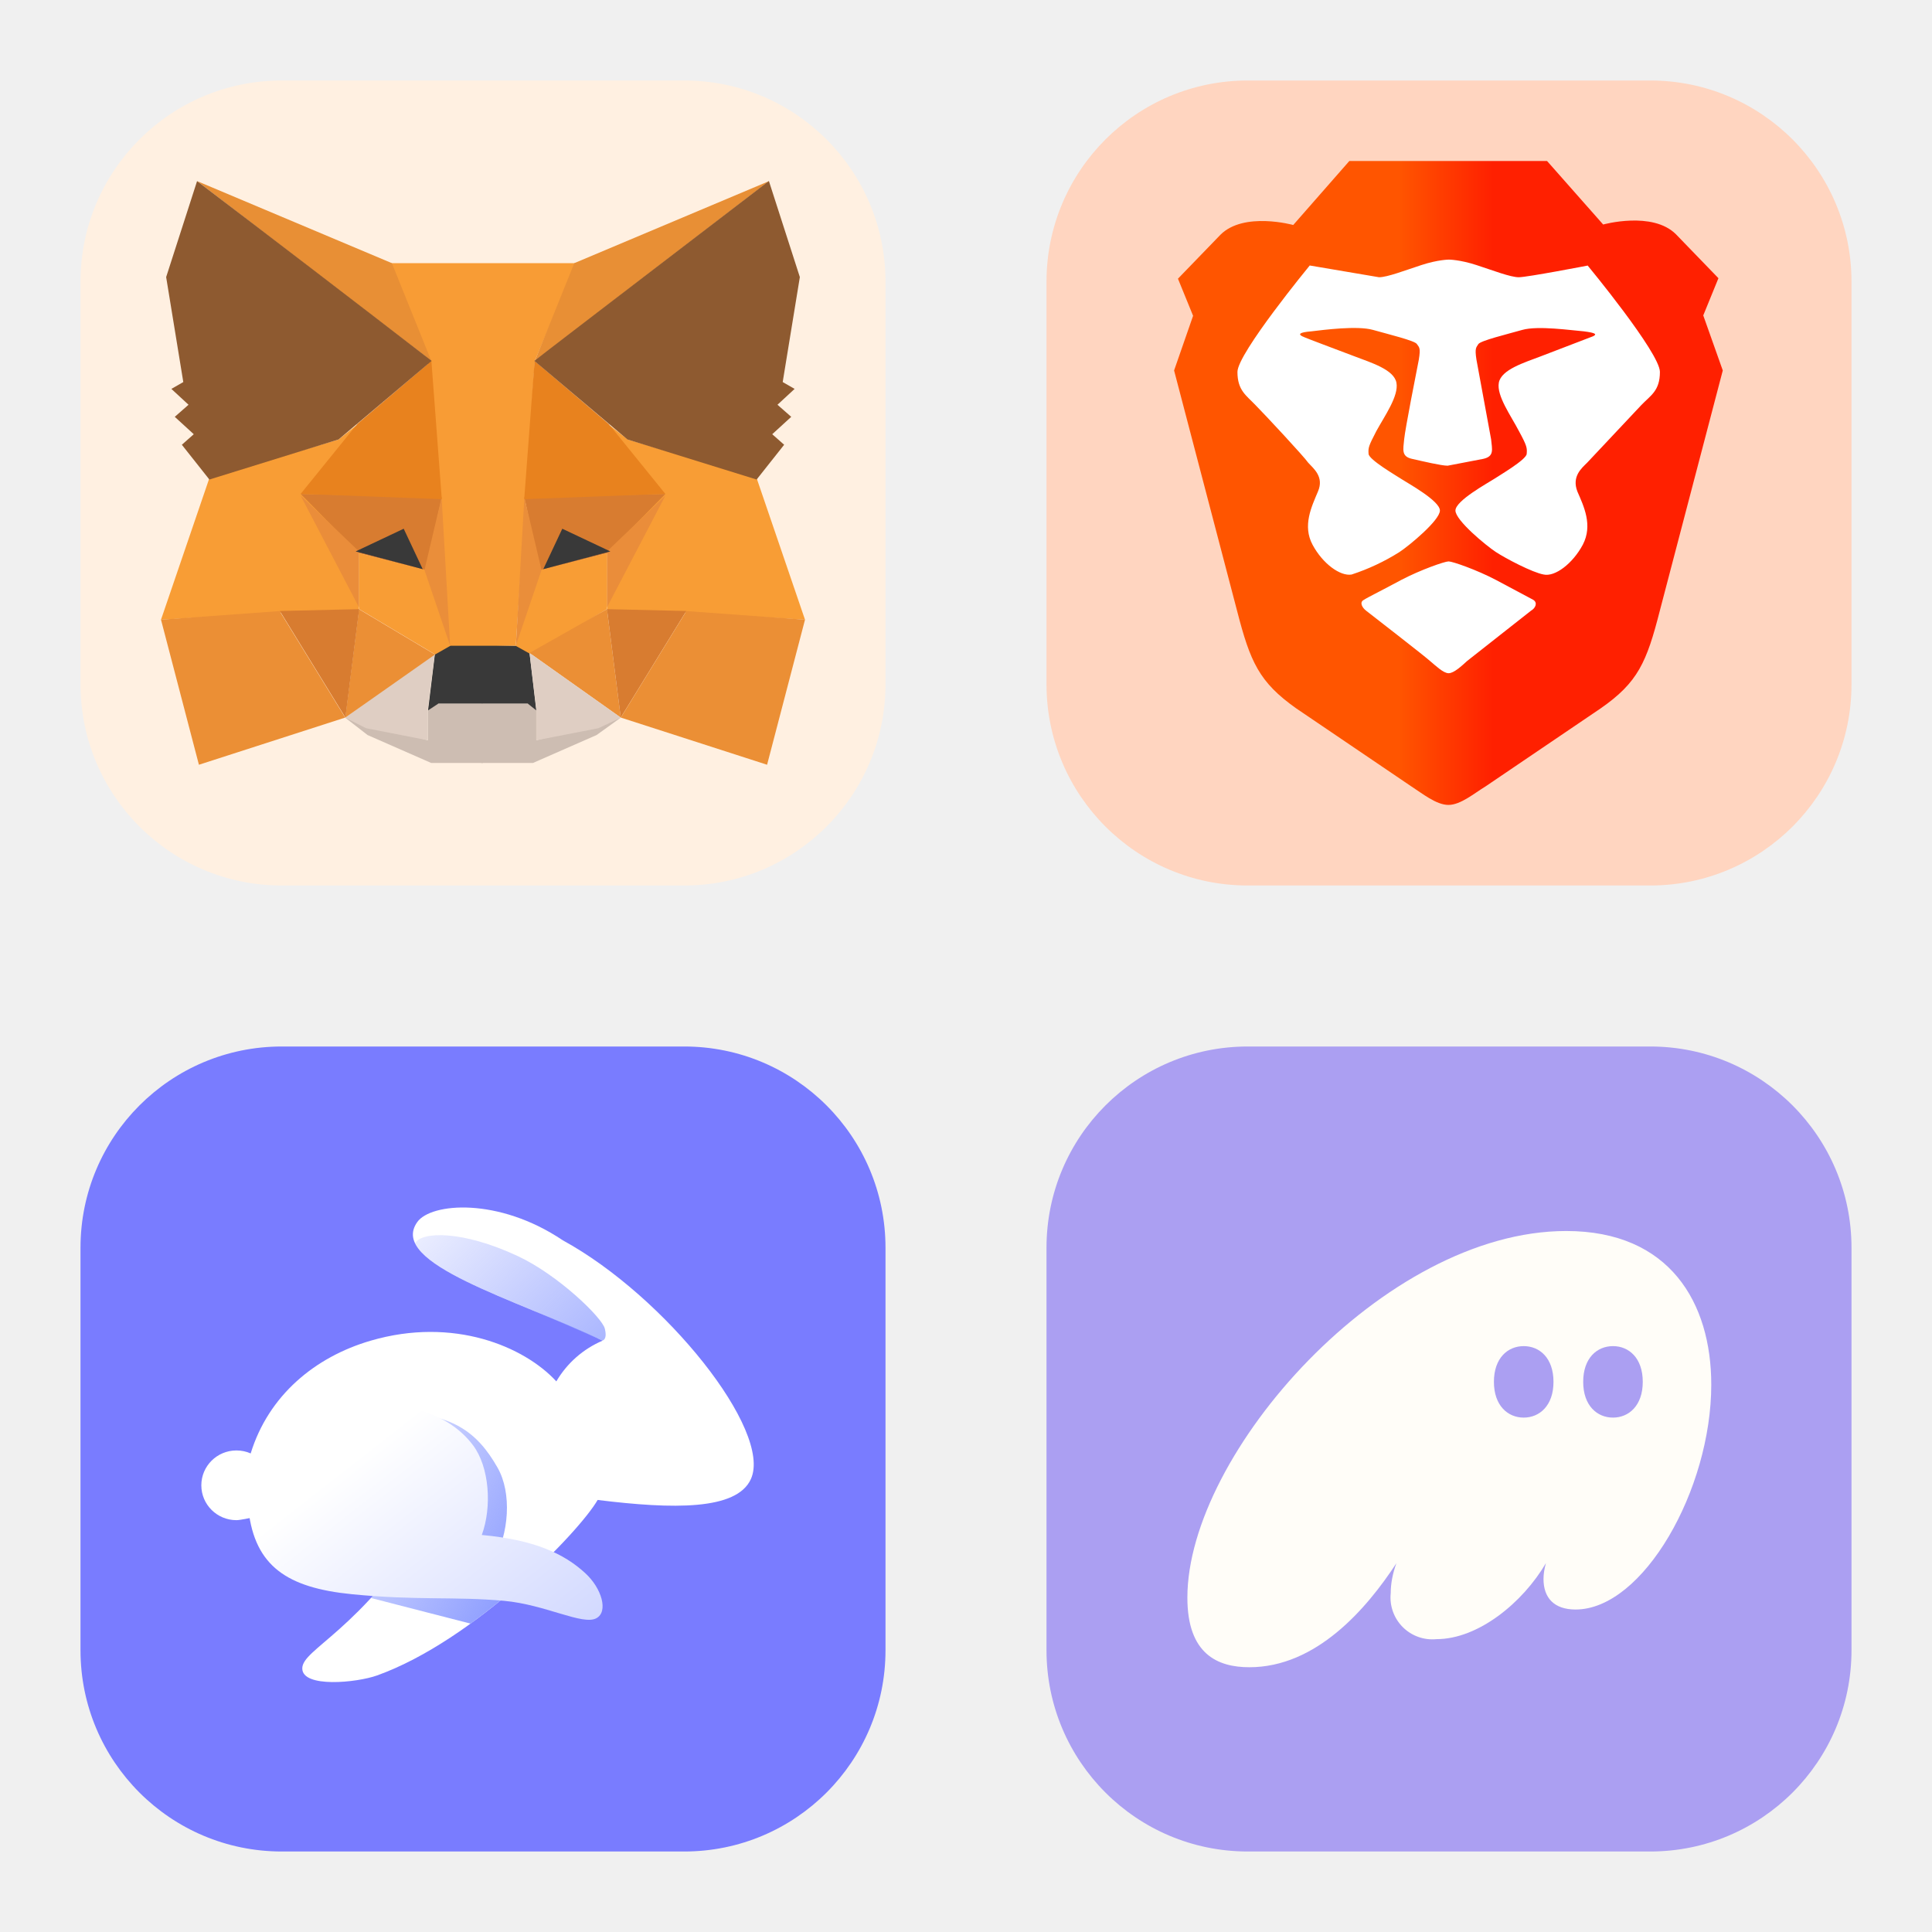
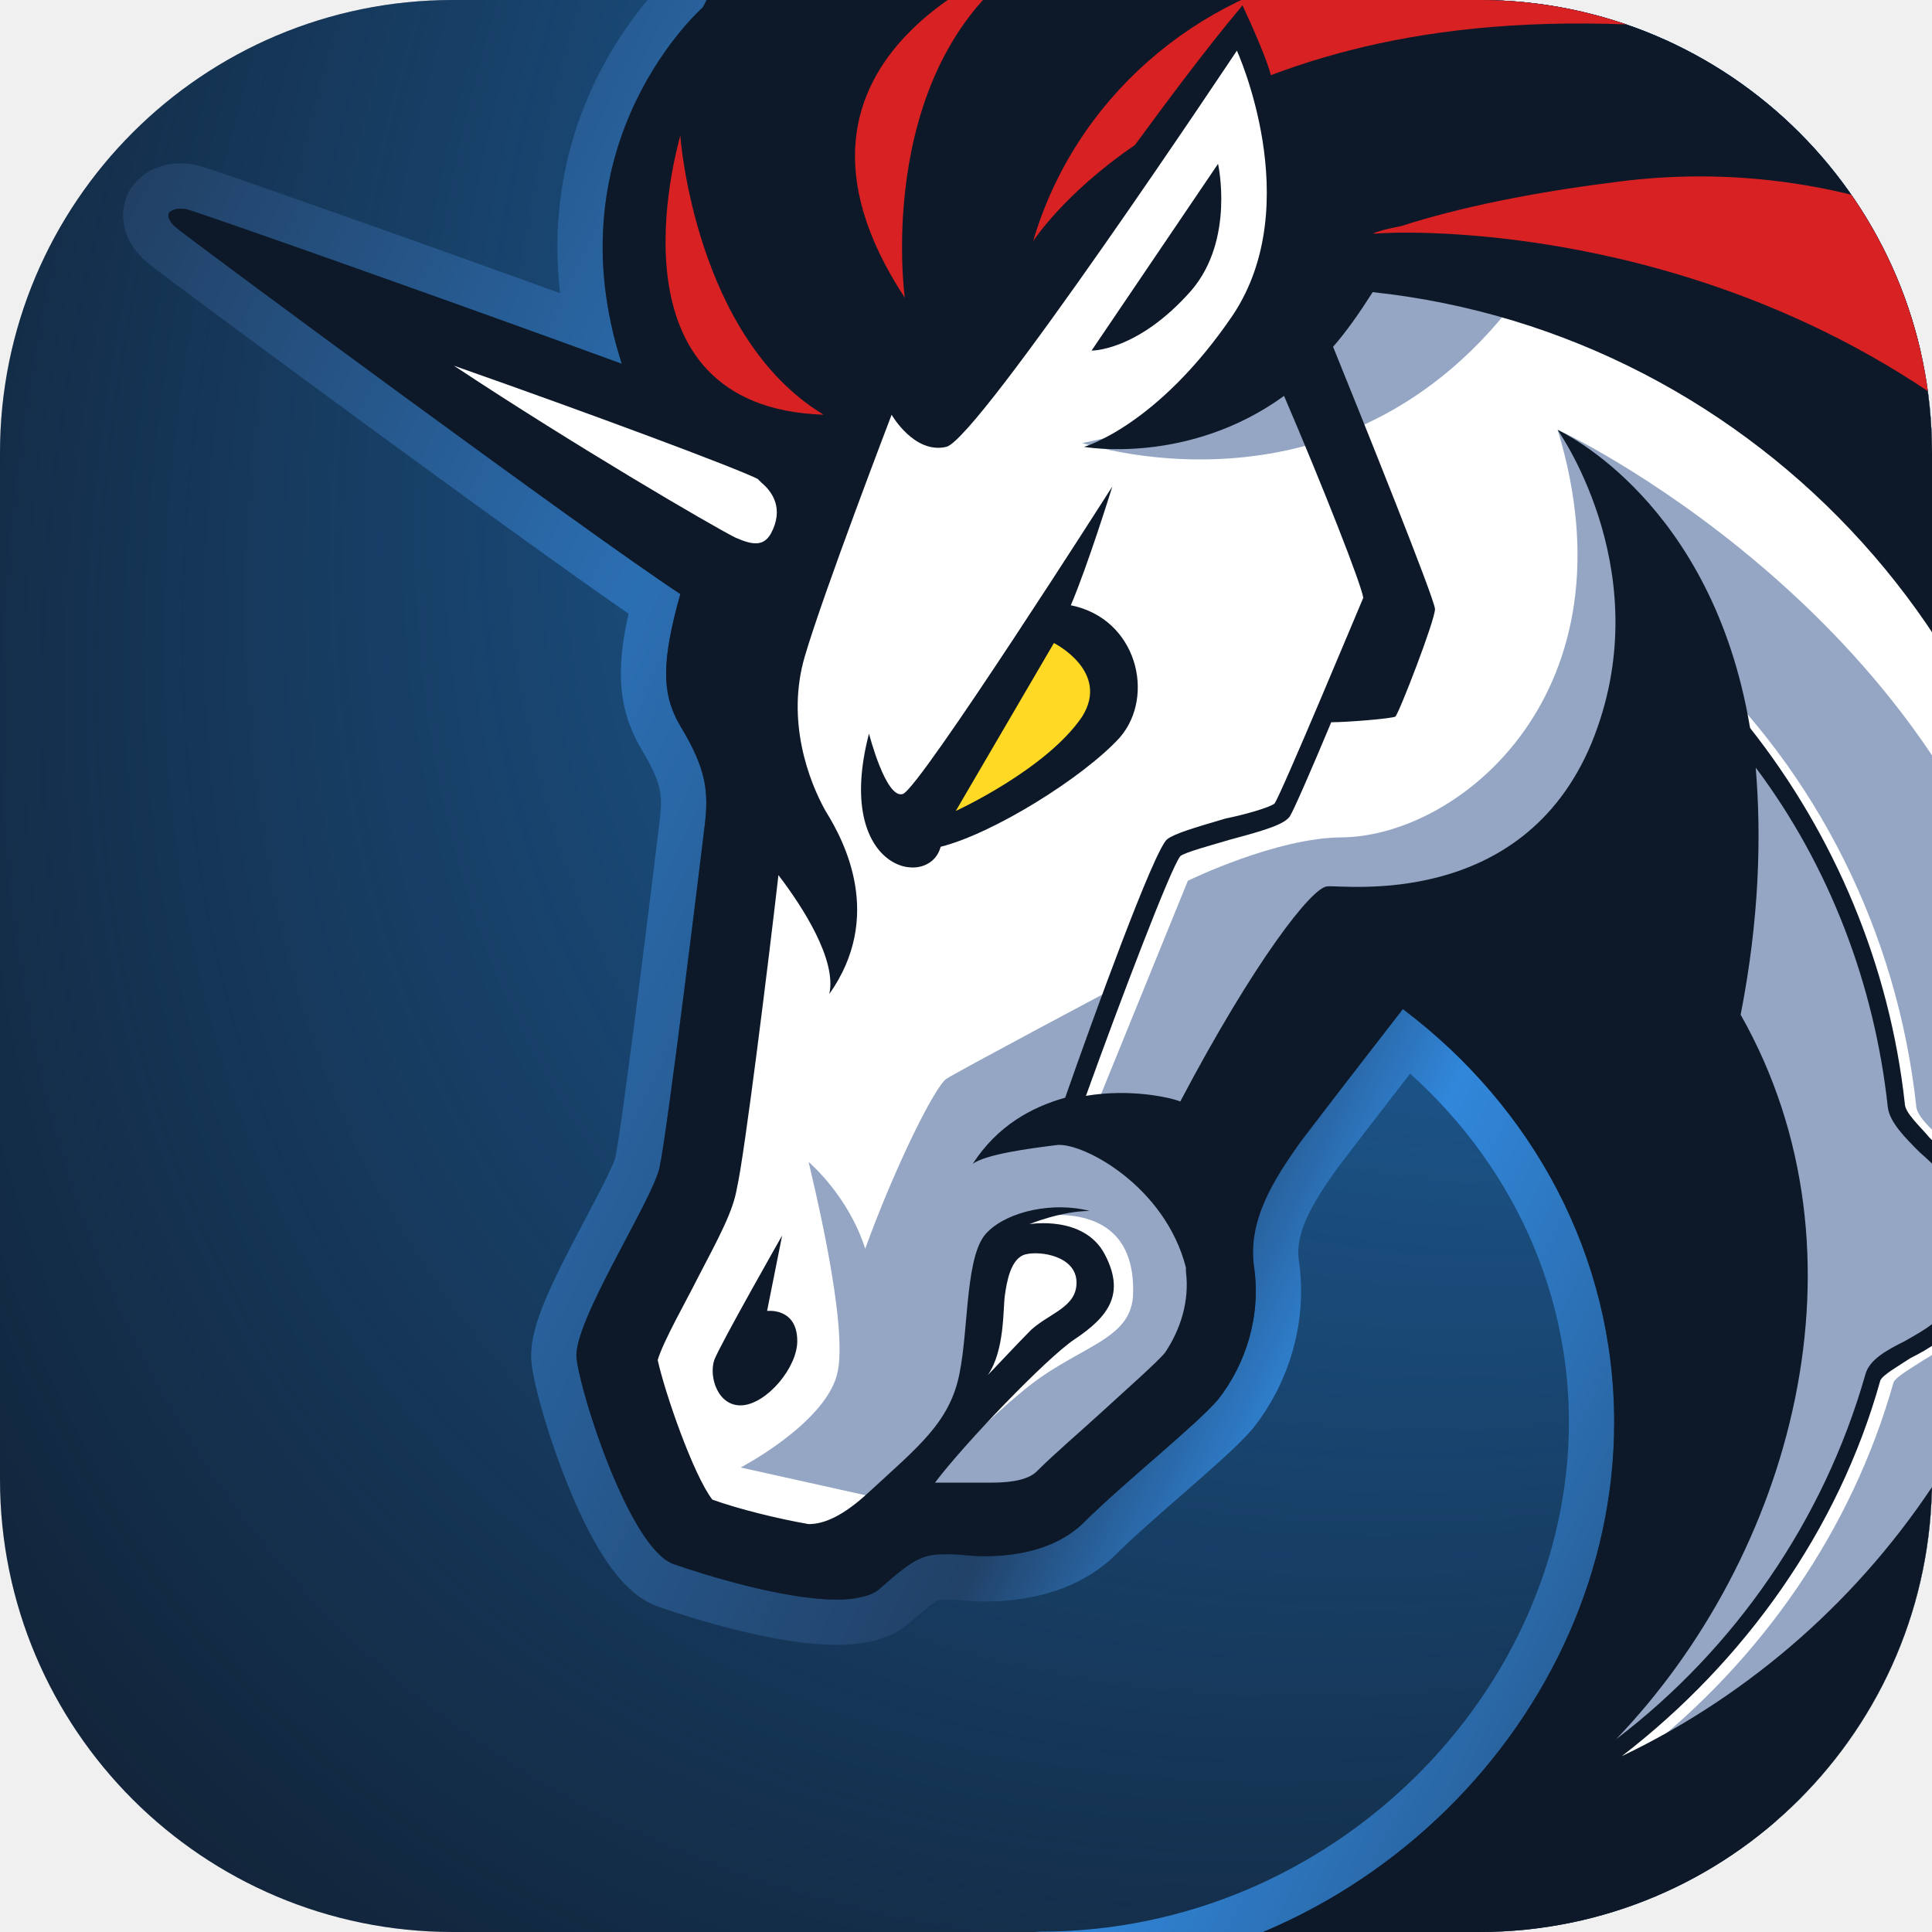
- <svg xmlns="http://www.w3.org/2000/svg" xmlns:xlink="http://www.w3.org/1999/xlink" width="24" height="24" fill="none">
-   <div />
-   <rect x="1" y="1" width="10" height="10" rx="2.5" fill="#fff0e1" />
-   <g clip-path="url(#F)">
-     <g clip-path="url(#G)" fill-rule="evenodd">
-       <g fill="#cdbdb2">
-         <path d="M7.711 8.914l-1.049.282v-.37l-.084-.085h-.601v.432.305h.643l.791-.347.3-.216z" />
-         <path d="M4.289 8.914l1.027.282v-.37l.087-.085H6v.432.305h-.643l-.791-.347-.278-.216z" />
-       </g>
-       <path d="M6.578 8.111l.084.714-.106-.085h-1.11l-.129.085.087-.714.171-.108.856.019.148.089z" fill="#393939" />
-       <path d="M7.156 3.269l-.513 1.215-.236 3.538h-.833l-.259-3.538-.471-1.215h2.312z" fill="#f89c35" />
-       <path d="M9.399 5.939L10 7.698l-1.498-.089H7.54v-.76l.042-1.559.217.17 1.601.478z" fill="#f89d35" />
-       <path d="M8.266 6.136l-1.753.042.194.911.833-.216.726-.737z" fill="#d87c30" />
-       <path d="M8.266 6.155l-.726.695v.695l.726-1.389z" fill="#ea8d3a" />
-       <path d="M7.539 6.872l-.856.216-.278.934.194.108.939-.563v-.695z" fill="#f89d35" />
-       <path d="M7.54 7.567l.171 1.347-1.133-.803.962-.544z" fill="#eb8f35" />
-       <path d="M6.514 6.178l-.106 1.844.319-.941-.213-.903z" fill="#ea8e3a" />
-       <path d="M8.525 7.59l-.985-.023.171 1.347.814-1.323z" fill="#d87c30" />
-       <path d="M9.529 9.5l-1.817-.586.814-1.323L10 7.698 9.529 9.5z" fill="#eb8f35" />
-       <path d="M6.642 4.484l.92.783.703.868-1.753.066.129-1.717z" fill="#e8821e" />
-       <g fill="#dfcec3">
-         <path d="M7.711 8.914l-1.133-.803.084.695v.39l.772-.15.278-.131zm-3.423 0l1.114-.803-.087.695v.39l-.768-.15-.259-.131z" />
-       </g>
-       <path d="M6.985 6.568l-.236.502.833-.22-.597-.282z" fill="#393939" />
-       <path d="M9.553 2.25L6.644 4.484l.49-1.215L9.553 2.25z" fill="#e88f35" />
-       <path d="M9.552 2.25l.384 1.192-.213 1.304.148.085-.213.197.171.15-.236.216.148.131-.342.432-1.605-.498-1.156-.976c.015-.015.989-.76 2.913-2.234z" fill="#8e5a30" />
-       <path d="M2.601 5.939L2 7.698l1.498-.089h.962v-.76L4.418 5.29l-.213.17-1.605.478z" fill="#f89d35" />
-       <path d="M3.734 6.136l1.753.042-.19.911-.836-.216-.726-.737z" fill="#d87c30" />
-       <path d="M3.734 6.155l.726.695v.695l-.726-1.389z" fill="#ea8d3a" />
-       <path d="M4.461 6.872l.856.216.278.934-.19.108-.943-.563v-.695z" fill="#f89d35" />
-       <path d="M4.46 7.567l-.171 1.347 1.114-.783-.943-.563z" fill="#eb8f35" />
-       <path d="M5.486 6.178l.106 1.844-.319-.941.213-.903z" fill="#ea8e3a" />
-       <path d="M3.477 7.59l.985-.023-.171 1.347-.814-1.323z" fill="#d87c30" />
-       <path d="M2.471 9.5l1.817-.586-.814-1.323L2 7.698 2.471 9.5z" fill="#eb8f35" />
-       <path d="M5.358 4.484l-.92.783-.703.868 1.753.066-.129-1.717z" fill="#e8821e" />
-       <path d="M5.015 6.568l.236.502-.833-.22.597-.282z" fill="#393939" />
-       <path d="M2.449 2.25l2.909 2.234-.49-1.215L2.449 2.25z" fill="#e88f35" />
-       <path d="M2.448 2.25l-.384 1.192.213 1.304-.148.085.213.197-.171.15.236.216-.148.131.342.432 1.605-.498 1.156-.976A505.01 505.01 0 0 0 2.448 2.25z" fill="#8e5a30" />
-     </g>
-   </g>
-   <rect x="13" y="1" width="10" height="10" rx="2.5" fill="#ffd5c0" />
-   <g clip-path="url(#H)">
-     <path d="M21.159 3.917l.188-.461-.528-.546c-.291-.291-.904-.121-.904-.121L19.218 2h-1.225-1.231l-.697.795s-.613-.17-.904.121l-.528.546.188.461-.236.679.782 2.984c.164.637.273.886.734 1.213l1.431.97c.133.085.309.23.461.23s.322-.146.461-.23l1.431-.97c.461-.321.57-.57.734-1.213l.782-2.984-.243-.685z" fill="url(#A)" />
-     <path d="M19.722 3.298s.898 1.086.898 1.322-.115.291-.231.412l-.673.716c-.067.067-.194.17-.121.358.079.182.194.418.067.661-.127.237-.346.4-.485.37-.14-.024-.473-.2-.594-.279s-.503-.394-.503-.516.4-.34.473-.388.406-.243.412-.315.006-.097-.097-.285c-.097-.188-.279-.437-.249-.6s.315-.249.522-.328l.649-.249c.049-.024.036-.042-.115-.061-.152-.012-.57-.073-.764-.018s-.516.133-.546.176c-.024.042-.048.042-.024.194l.182.989c.012.127.042.212-.097.243l-.443.085c-.079 0-.309-.055-.443-.085s-.109-.115-.097-.243.152-.837.182-.989c.024-.146.006-.152-.024-.194-.024-.042-.352-.121-.546-.176s-.613 0-.764.018c-.152.012-.164.036-.115.061s.443.17.649.249.491.164.522.328-.146.412-.249.6c-.097.188-.103.206-.097.285.006.073.34.267.413.315s.473.267.473.388-.382.437-.503.516a2.66 2.66 0 0 1-.594.279c-.14.024-.358-.133-.485-.37s-.012-.473.067-.661c.079-.182-.054-.285-.121-.358-.049-.073-.54-.6-.655-.716-.115-.121-.224-.182-.224-.412s.898-1.322.898-1.322l.861.146c.103 0 .322-.085.528-.152s.34-.067.34-.067.133 0 .34.067.424.152.528.152.861-.146.861-.146zm-.673 4.155c.055.036.024.103-.03.133l-.794.625c-.067.061-.164.152-.23.152s-.164-.097-.231-.152c-.067-.061-.746-.588-.794-.625s-.085-.103-.03-.133c.055-.036.231-.121.467-.249.243-.127.54-.23.588-.23s.346.103.588.23l.467.249z" fill="#fff" />
-   </g>
-   <g clip-path="url(#I)">
-     <path d="M20.5 13h-5a2.5 2.5 0 0 0-2.5 2.5v5a2.5 2.5 0 0 0 2.5 2.5h5a2.5 2.5 0 0 0 2.5-2.5v-5a2.5 2.5 0 0 0-2.5-2.5z" fill="#ab9ff2" />
-     <path fill-rule="evenodd" d="M17.347 19.418c-.373.571-.997 1.293-1.827 1.293-.393 0-.77-.162-.77-.864 0-1.788 2.441-4.555 4.706-4.555 1.288 0 1.802.894 1.802 1.909 0 1.303-.846 2.793-1.686 2.793-.267 0-.398-.146-.398-.379 0-.061.01-.126.03-.197-.287.49-.84.944-1.359.944a.52.52 0 0 1-.569-.571c0-.121.025-.247.071-.374zm1.951-2.252c0 .296-.174.444-.37.444s-.37-.148-.37-.444.172-.444.37-.444.37.148.37.444zm1.109 0c0 .296-.174.444-.37.444s-.37-.148-.37-.444.172-.444.37-.444.37.148.37.444z" fill="#fffdf8" />
-   </g>
-   <g clip-path="url(#J)">
-     <path d="M8.5 13h-5A2.5 2.5 0 0 0 1 15.5v5A2.5 2.5 0 0 0 3.5 23h5a2.5 2.5 0 0 0 2.5-2.5v-5A2.5 2.5 0 0 0 8.5 13z" fill="#797cff" />
-     <path d="M9.328 18.373c.27-.598-1.063-2.269-2.336-2.965-.802-.539-1.639-.465-1.808-.228-.372.52 1.231.96 2.302 1.474a1.22 1.22 0 0 0-.575.506c-.399-.433-1.276-.806-2.305-.506-.693.202-1.27.68-1.492 1.401-.054-.024-.114-.037-.177-.037-.241 0-.436.194-.436.433s.195.433.436.433c.045 0 .184-.03.184-.03l2.232.016c-.893 1.406-1.598 1.612-1.598 1.856s.675.178.929.087c1.213-.435 2.517-1.79 2.74-2.18.939.116 1.728.13 1.904-.26z" fill="url(#B)" />
-     <g fill-rule="evenodd">
-       <path d="M7.485 16.653c.05-.019.042-.092.028-.149-.031-.132-.572-.662-1.08-.9-.692-.324-1.202-.307-1.277-.158.141.287.795.556 1.477.838l.852.369z" fill="url(#C)" />
-       <path d="M6.608 19.541c-.14-.053-.298-.102-.478-.146.192-.34.232-.845.051-1.163-.254-.447-.573-.685-1.314-.685-.408 0-1.505.136-1.524 1.046l.007.263 2.004.014a6.82 6.82 0 0 1-.745.981l.687.177.549.141c.276-.2.536-.418.763-.628z" fill="url(#D)" />
-     </g>
-     <path d="M3.087 18.762c.082.691.477.962 1.285 1.042s1.272.026 1.889.082c.515.047.976.307 1.146.217.154-.081.068-.374-.138-.562-.266-.244-.635-.413-1.284-.473.129-.352.093-.845-.108-1.113-.29-.388-.827-.563-1.505-.487-.709.08-1.388.427-1.285 1.294z" fill="url(#E)" />
+ <svg xmlns="http://www.w3.org/2000/svg" width="24" height="24" viewBox="0 0 24 24" fill="none">
+   <g clip-path="url(#clip0_402_26013)">
+     <rect width="24" height="24" fill="#0E131D" />
+     <rect width="24" height="24" fill="url(#paint0_radial_402_26013)" />
+     <mask id="path-3-outside-1_402_26013" maskUnits="userSpaceOnUse" x="1.092" y="-3.69" width="30" height="31" fill="black">
+       <rect fill="white" x="1.092" y="-3.69" width="30" height="31" />
+       <path d="M14.802 3.605C15.341 2.972 15.131 2.035 15.131 2.035L13.56 4.355C13.537 4.355 14.123 4.379 14.802 3.605Z" />
+       <path d="M9.529 16.285L9.716 15.348C9.716 15.348 8.943 16.707 8.873 16.894C8.802 17.105 8.92 17.48 9.224 17.457C9.529 17.433 9.904 16.988 9.904 16.66C9.904 16.238 9.529 16.285 9.529 16.285Z" />
+       <path d="M23.451 1.379C23.451 1.379 24.623 1.426 25.841 1.566C23.099 -0.59 20.498 -1.223 18.388 -1.223C15.482 -1.223 13.513 -0.028 13.396 0.043L14.31 -1.41C14.31 -1.41 11.193 -4.664 9.904 -0.797C9.576 -1.617 8.732 0.09 8.732 0.09C8.732 0.09 6.834 1.754 7.724 4.519C5.545 3.722 2.427 2.621 2.31 2.597C2.146 2.574 2.099 2.644 2.099 2.644C2.099 2.644 2.052 2.715 2.193 2.832C2.451 3.043 7.373 6.676 8.451 7.379C8.216 8.222 8.216 8.621 8.451 9.019C8.779 9.558 8.802 9.84 8.756 10.238C8.709 10.636 8.287 14.082 8.193 14.504C8.099 14.926 7.115 16.426 7.162 16.871C7.209 17.316 7.818 19.215 8.357 19.426C8.756 19.566 9.74 19.871 10.396 19.871C10.63 19.871 10.841 19.824 10.935 19.73C11.334 19.379 11.451 19.308 11.732 19.308C11.755 19.308 11.779 19.308 11.802 19.308C11.92 19.308 12.06 19.332 12.224 19.332C12.599 19.332 13.091 19.262 13.443 18.933C13.959 18.418 14.849 17.715 15.13 17.387C15.482 16.941 15.67 16.332 15.576 15.723C15.505 15.16 15.81 14.668 16.162 14.176C16.607 13.59 17.427 12.535 17.427 12.535C19.045 13.754 20.052 15.605 20.052 17.668C20.052 21.324 16.865 24.558 12.927 24.558C12.318 24.558 12.318 26.648 11.732 26.508C13.537 27.141 14.474 24.91 15.716 24.91C18.365 24.91 18.915 24.277 18.915 24.277C18.915 24.277 19.279 24.582 18.482 25.308C18.506 25.308 18.506 25.308 18.506 25.308C22.888 24.699 25.021 21.09 25.021 21.09C25.021 21.09 24.857 22.262 24.646 23.058C30.482 18.676 29.498 13.191 29.474 13.004C29.521 13.074 30.107 13.777 30.412 14.152C31.349 4.496 23.451 1.379 23.451 1.379ZM14.474 16.801C14.38 16.918 13.982 17.269 13.701 17.527C13.42 17.785 13.115 18.043 12.88 18.277C12.787 18.371 12.599 18.418 12.318 18.418C12.224 18.418 12.13 18.418 12.06 18.418C12.013 18.418 11.966 18.418 11.92 18.418C11.873 18.418 11.849 18.418 11.826 18.418C11.755 18.418 11.685 18.418 11.615 18.418C11.966 17.949 12.998 16.871 13.349 16.637C13.771 16.355 13.982 16.074 13.724 15.582C13.466 15.09 12.787 15.207 12.787 15.207C12.787 15.207 13.185 15.043 13.537 15.043C13.091 14.926 12.529 15.043 12.271 15.301C11.99 15.558 12.037 16.473 11.92 17.058C11.802 17.668 11.404 17.973 10.795 18.535C10.466 18.84 10.232 18.933 10.045 18.933C9.646 18.863 9.177 18.746 8.849 18.629C8.615 18.324 8.263 17.316 8.17 16.894C8.24 16.66 8.521 16.168 8.662 15.886C8.943 15.348 9.107 15.043 9.154 14.761C9.248 14.363 9.552 11.902 9.67 10.871C9.974 11.269 10.396 11.926 10.302 12.348C10.982 11.386 10.49 10.449 10.255 10.074C10.045 9.699 9.763 8.949 9.998 8.152C10.232 7.355 11.076 5.152 11.076 5.152C11.076 5.152 11.357 5.644 11.755 5.551C12.154 5.457 15.365 0.629 15.365 0.629C15.365 0.629 16.232 2.527 15.318 3.91C14.38 5.293 13.466 5.551 13.466 5.551C13.466 5.551 14.755 5.785 15.951 4.918C16.443 6.066 16.912 7.262 16.935 7.426C16.865 7.59 15.927 9.84 15.834 9.98C15.787 10.027 15.459 10.121 15.224 10.168C14.826 10.285 14.591 10.355 14.498 10.426C14.334 10.566 13.584 12.629 13.232 13.636C12.81 13.754 12.388 13.988 12.084 14.457C12.248 14.34 12.763 14.269 13.138 14.223C13.466 14.199 14.474 14.738 14.732 15.746C14.732 15.769 14.732 15.769 14.732 15.793C14.779 16.168 14.662 16.519 14.474 16.801ZM12.271 17.082C12.482 16.777 12.459 16.262 12.482 16.098C12.505 15.933 12.552 15.629 12.74 15.582C12.927 15.535 13.373 15.605 13.373 15.933C13.373 16.238 13.045 16.308 12.81 16.519C12.646 16.683 12.318 17.035 12.271 17.082ZM21.623 12.605C21.857 11.41 21.881 10.379 21.81 9.535C22.724 10.754 23.287 12.23 23.451 13.754C23.474 13.941 23.662 14.129 23.849 14.316C24.013 14.457 24.201 14.644 24.201 14.761C24.201 15.301 24.154 15.84 24.06 16.379C24.037 16.449 23.826 16.566 23.662 16.66C23.427 16.777 23.216 16.894 23.17 17.082C22.654 18.887 21.552 20.48 20.076 21.605C22.256 19.332 23.31 15.582 21.623 12.605ZM20.146 21.816C21.67 20.644 22.841 19.004 23.357 17.152C23.381 17.082 23.591 16.965 23.732 16.871C23.966 16.754 24.201 16.613 24.248 16.426C24.341 15.886 24.388 15.324 24.388 14.761C24.388 14.551 24.177 14.34 23.966 14.129C23.849 13.988 23.662 13.824 23.662 13.707C23.474 11.996 22.795 10.379 21.74 9.043C21.271 6.23 19.396 5.363 19.349 5.34C19.396 5.41 20.615 7.168 19.771 9.23C18.904 11.316 16.677 10.988 16.49 11.011C16.302 11.011 15.576 11.949 14.662 13.683C14.545 13.636 14.052 13.519 13.49 13.613C13.912 12.441 14.545 10.777 14.662 10.636C14.709 10.59 15.06 10.496 15.295 10.426C15.74 10.308 15.951 10.238 16.021 10.144C16.068 10.074 16.302 9.535 16.537 8.972C16.748 8.972 17.287 8.926 17.334 8.902C17.381 8.855 17.826 7.707 17.826 7.566C17.826 7.449 16.912 5.176 16.56 4.308C16.724 4.121 16.888 3.887 17.052 3.629C21.857 4.144 25.607 8.222 25.607 13.168C25.607 16.965 23.381 20.269 20.146 21.816Z" />
+       <path d="M13.912 9.16C14.357 8.644 14.123 7.683 13.302 7.519C13.513 7.027 13.818 6.043 13.818 6.043C13.818 6.043 11.427 9.793 11.216 9.863C11.005 9.933 10.795 9.113 10.795 9.113C10.349 10.824 11.545 11.058 11.685 10.519C12.341 10.355 13.466 9.652 13.912 9.16Z" />
+     </mask>
+     <path d="M14.802 3.605C15.341 2.972 15.131 2.035 15.131 2.035L13.56 4.355C13.537 4.355 14.123 4.379 14.802 3.605Z" fill="url(#paint1_linear_402_26013)" />
+     <path d="M9.529 16.285L9.716 15.348C9.716 15.348 8.943 16.707 8.873 16.894C8.802 17.105 8.92 17.48 9.224 17.457C9.529 17.433 9.904 16.988 9.904 16.66C9.904 16.238 9.529 16.285 9.529 16.285Z" fill="url(#paint2_linear_402_26013)" />
+     <path d="M23.451 1.379C23.451 1.379 24.623 1.426 25.841 1.566C23.099 -0.59 20.498 -1.223 18.388 -1.223C15.482 -1.223 13.513 -0.028 13.396 0.043L14.31 -1.41C14.31 -1.41 11.193 -4.664 9.904 -0.797C9.576 -1.617 8.732 0.09 8.732 0.09C8.732 0.09 6.834 1.754 7.724 4.519C5.545 3.722 2.427 2.621 2.31 2.597C2.146 2.574 2.099 2.644 2.099 2.644C2.099 2.644 2.052 2.715 2.193 2.832C2.451 3.043 7.373 6.676 8.451 7.379C8.216 8.222 8.216 8.621 8.451 9.019C8.779 9.558 8.802 9.84 8.756 10.238C8.709 10.636 8.287 14.082 8.193 14.504C8.099 14.926 7.115 16.426 7.162 16.871C7.209 17.316 7.818 19.215 8.357 19.426C8.756 19.566 9.74 19.871 10.396 19.871C10.63 19.871 10.841 19.824 10.935 19.73C11.334 19.379 11.451 19.308 11.732 19.308C11.755 19.308 11.779 19.308 11.802 19.308C11.92 19.308 12.06 19.332 12.224 19.332C12.599 19.332 13.091 19.262 13.443 18.933C13.959 18.418 14.849 17.715 15.13 17.387C15.482 16.941 15.67 16.332 15.576 15.723C15.505 15.16 15.81 14.668 16.162 14.176C16.607 13.59 17.427 12.535 17.427 12.535C19.045 13.754 20.052 15.605 20.052 17.668C20.052 21.324 16.865 24.558 12.927 24.558C12.318 24.558 12.318 26.648 11.732 26.508C13.537 27.141 14.474 24.91 15.716 24.91C18.365 24.91 18.915 24.277 18.915 24.277C18.915 24.277 19.279 24.582 18.482 25.308C18.506 25.308 18.506 25.308 18.506 25.308C22.888 24.699 25.021 21.09 25.021 21.09C25.021 21.09 24.857 22.262 24.646 23.058C30.482 18.676 29.498 13.191 29.474 13.004C29.521 13.074 30.107 13.777 30.412 14.152C31.349 4.496 23.451 1.379 23.451 1.379ZM14.474 16.801C14.38 16.918 13.982 17.269 13.701 17.527C13.42 17.785 13.115 18.043 12.88 18.277C12.787 18.371 12.599 18.418 12.318 18.418C12.224 18.418 12.13 18.418 12.06 18.418C12.013 18.418 11.966 18.418 11.92 18.418C11.873 18.418 11.849 18.418 11.826 18.418C11.755 18.418 11.685 18.418 11.615 18.418C11.966 17.949 12.998 16.871 13.349 16.637C13.771 16.355 13.982 16.074 13.724 15.582C13.466 15.09 12.787 15.207 12.787 15.207C12.787 15.207 13.185 15.043 13.537 15.043C13.091 14.926 12.529 15.043 12.271 15.301C11.99 15.558 12.037 16.473 11.92 17.058C11.802 17.668 11.404 17.973 10.795 18.535C10.466 18.84 10.232 18.933 10.045 18.933C9.646 18.863 9.177 18.746 8.849 18.629C8.615 18.324 8.263 17.316 8.17 16.894C8.24 16.66 8.521 16.168 8.662 15.886C8.943 15.348 9.107 15.043 9.154 14.761C9.248 14.363 9.552 11.902 9.67 10.871C9.974 11.269 10.396 11.926 10.302 12.348C10.982 11.386 10.49 10.449 10.255 10.074C10.045 9.699 9.763 8.949 9.998 8.152C10.232 7.355 11.076 5.152 11.076 5.152C11.076 5.152 11.357 5.644 11.755 5.551C12.154 5.457 15.365 0.629 15.365 0.629C15.365 0.629 16.232 2.527 15.318 3.91C14.38 5.293 13.466 5.551 13.466 5.551C13.466 5.551 14.755 5.785 15.951 4.918C16.443 6.066 16.912 7.262 16.935 7.426C16.865 7.59 15.927 9.84 15.834 9.98C15.787 10.027 15.459 10.121 15.224 10.168C14.826 10.285 14.591 10.355 14.498 10.426C14.334 10.566 13.584 12.629 13.232 13.636C12.81 13.754 12.388 13.988 12.084 14.457C12.248 14.34 12.763 14.269 13.138 14.223C13.466 14.199 14.474 14.738 14.732 15.746C14.732 15.769 14.732 15.769 14.732 15.793C14.779 16.168 14.662 16.519 14.474 16.801ZM12.271 17.082C12.482 16.777 12.459 16.262 12.482 16.098C12.505 15.933 12.552 15.629 12.74 15.582C12.927 15.535 13.373 15.605 13.373 15.933C13.373 16.238 13.045 16.308 12.81 16.519C12.646 16.683 12.318 17.035 12.271 17.082ZM21.623 12.605C21.857 11.41 21.881 10.379 21.81 9.535C22.724 10.754 23.287 12.23 23.451 13.754C23.474 13.941 23.662 14.129 23.849 14.316C24.013 14.457 24.201 14.644 24.201 14.761C24.201 15.301 24.154 15.84 24.06 16.379C24.037 16.449 23.826 16.566 23.662 16.66C23.427 16.777 23.216 16.894 23.17 17.082C22.654 18.887 21.552 20.48 20.076 21.605C22.256 19.332 23.31 15.582 21.623 12.605ZM20.146 21.816C21.67 20.644 22.841 19.004 23.357 17.152C23.381 17.082 23.591 16.965 23.732 16.871C23.966 16.754 24.201 16.613 24.248 16.426C24.341 15.886 24.388 15.324 24.388 14.761C24.388 14.551 24.177 14.34 23.966 14.129C23.849 13.988 23.662 13.824 23.662 13.707C23.474 11.996 22.795 10.379 21.74 9.043C21.271 6.23 19.396 5.363 19.349 5.34C19.396 5.41 20.615 7.168 19.771 9.23C18.904 11.316 16.677 10.988 16.49 11.011C16.302 11.011 15.576 11.949 14.662 13.683C14.545 13.636 14.052 13.519 13.49 13.613C13.912 12.441 14.545 10.777 14.662 10.636C14.709 10.59 15.06 10.496 15.295 10.426C15.74 10.308 15.951 10.238 16.021 10.144C16.068 10.074 16.302 9.535 16.537 8.972C16.748 8.972 17.287 8.926 17.334 8.902C17.381 8.855 17.826 7.707 17.826 7.566C17.826 7.449 16.912 5.176 16.56 4.308C16.724 4.121 16.888 3.887 17.052 3.629C21.857 4.144 25.607 8.222 25.607 13.168C25.607 16.965 23.381 20.269 20.146 21.816Z" fill="url(#paint3_linear_402_26013)" />
+     <path d="M13.912 9.16C14.357 8.644 14.123 7.683 13.302 7.519C13.513 7.027 13.818 6.043 13.818 6.043C13.818 6.043 11.427 9.793 11.216 9.863C11.005 9.933 10.795 9.113 10.795 9.113C10.349 10.824 11.545 11.058 11.685 10.519C12.341 10.355 13.466 9.652 13.912 9.16Z" fill="url(#paint4_linear_402_26013)" />
+     <path d="M14.802 3.605C15.341 2.972 15.131 2.035 15.131 2.035L13.56 4.355C13.537 4.355 14.123 4.379 14.802 3.605Z" stroke="url(#paint5_linear_402_26013)" stroke-width="1.125" stroke-linejoin="round" mask="url(#path-3-outside-1_402_26013)" />
+     <path d="M9.529 16.285L9.716 15.348C9.716 15.348 8.943 16.707 8.873 16.894C8.802 17.105 8.92 17.48 9.224 17.457C9.529 17.433 9.904 16.988 9.904 16.66C9.904 16.238 9.529 16.285 9.529 16.285Z" stroke="url(#paint6_linear_402_26013)" stroke-width="1.125" stroke-linejoin="round" mask="url(#path-3-outside-1_402_26013)" />
+     <path d="M23.451 1.379C23.451 1.379 24.623 1.426 25.841 1.566C23.099 -0.59 20.498 -1.223 18.388 -1.223C15.482 -1.223 13.513 -0.028 13.396 0.043L14.31 -1.41C14.31 -1.41 11.193 -4.664 9.904 -0.797C9.576 -1.617 8.732 0.09 8.732 0.09C8.732 0.09 6.834 1.754 7.724 4.519C5.545 3.722 2.427 2.621 2.31 2.597C2.146 2.574 2.099 2.644 2.099 2.644C2.099 2.644 2.052 2.715 2.193 2.832C2.451 3.043 7.373 6.676 8.451 7.379C8.216 8.222 8.216 8.621 8.451 9.019C8.779 9.558 8.802 9.84 8.756 10.238C8.709 10.636 8.287 14.082 8.193 14.504C8.099 14.926 7.115 16.426 7.162 16.871C7.209 17.316 7.818 19.215 8.357 19.426C8.756 19.566 9.74 19.871 10.396 19.871C10.63 19.871 10.841 19.824 10.935 19.73C11.334 19.379 11.451 19.308 11.732 19.308C11.755 19.308 11.779 19.308 11.802 19.308C11.92 19.308 12.06 19.332 12.224 19.332C12.599 19.332 13.091 19.262 13.443 18.933C13.959 18.418 14.849 17.715 15.13 17.387C15.482 16.941 15.67 16.332 15.576 15.723C15.505 15.16 15.81 14.668 16.162 14.176C16.607 13.59 17.427 12.535 17.427 12.535C19.045 13.754 20.052 15.605 20.052 17.668C20.052 21.324 16.865 24.558 12.927 24.558C12.318 24.558 12.318 26.648 11.732 26.508C13.537 27.141 14.474 24.91 15.716 24.91C18.365 24.91 18.915 24.277 18.915 24.277C18.915 24.277 19.279 24.582 18.482 25.308C18.506 25.308 18.506 25.308 18.506 25.308C22.888 24.699 25.021 21.09 25.021 21.09C25.021 21.09 24.857 22.262 24.646 23.058C30.482 18.676 29.498 13.191 29.474 13.004C29.521 13.074 30.107 13.777 30.412 14.152C31.349 4.496 23.451 1.379 23.451 1.379ZM14.474 16.801C14.38 16.918 13.982 17.269 13.701 17.527C13.42 17.785 13.115 18.043 12.88 18.277C12.787 18.371 12.599 18.418 12.318 18.418C12.224 18.418 12.13 18.418 12.06 18.418C12.013 18.418 11.966 18.418 11.92 18.418C11.873 18.418 11.849 18.418 11.826 18.418C11.755 18.418 11.685 18.418 11.615 18.418C11.966 17.949 12.998 16.871 13.349 16.637C13.771 16.355 13.982 16.074 13.724 15.582C13.466 15.09 12.787 15.207 12.787 15.207C12.787 15.207 13.185 15.043 13.537 15.043C13.091 14.926 12.529 15.043 12.271 15.301C11.99 15.558 12.037 16.473 11.92 17.058C11.802 17.668 11.404 17.973 10.795 18.535C10.466 18.84 10.232 18.933 10.045 18.933C9.646 18.863 9.177 18.746 8.849 18.629C8.615 18.324 8.263 17.316 8.17 16.894C8.24 16.66 8.521 16.168 8.662 15.886C8.943 15.348 9.107 15.043 9.154 14.761C9.248 14.363 9.552 11.902 9.67 10.871C9.974 11.269 10.396 11.926 10.302 12.348C10.982 11.386 10.49 10.449 10.255 10.074C10.045 9.699 9.763 8.949 9.998 8.152C10.232 7.355 11.076 5.152 11.076 5.152C11.076 5.152 11.357 5.644 11.755 5.551C12.154 5.457 15.365 0.629 15.365 0.629C15.365 0.629 16.232 2.527 15.318 3.91C14.38 5.293 13.466 5.551 13.466 5.551C13.466 5.551 14.755 5.785 15.951 4.918C16.443 6.066 16.912 7.262 16.935 7.426C16.865 7.59 15.927 9.84 15.834 9.98C15.787 10.027 15.459 10.121 15.224 10.168C14.826 10.285 14.591 10.355 14.498 10.426C14.334 10.566 13.584 12.629 13.232 13.636C12.81 13.754 12.388 13.988 12.084 14.457C12.248 14.34 12.763 14.269 13.138 14.223C13.466 14.199 14.474 14.738 14.732 15.746C14.732 15.769 14.732 15.769 14.732 15.793C14.779 16.168 14.662 16.519 14.474 16.801ZM12.271 17.082C12.482 16.777 12.459 16.262 12.482 16.098C12.505 15.933 12.552 15.629 12.74 15.582C12.927 15.535 13.373 15.605 13.373 15.933C13.373 16.238 13.045 16.308 12.81 16.519C12.646 16.683 12.318 17.035 12.271 17.082ZM21.623 12.605C21.857 11.41 21.881 10.379 21.81 9.535C22.724 10.754 23.287 12.23 23.451 13.754C23.474 13.941 23.662 14.129 23.849 14.316C24.013 14.457 24.201 14.644 24.201 14.761C24.201 15.301 24.154 15.84 24.06 16.379C24.037 16.449 23.826 16.566 23.662 16.66C23.427 16.777 23.216 16.894 23.17 17.082C22.654 18.887 21.552 20.48 20.076 21.605C22.256 19.332 23.31 15.582 21.623 12.605ZM20.146 21.816C21.67 20.644 22.841 19.004 23.357 17.152C23.381 17.082 23.591 16.965 23.732 16.871C23.966 16.754 24.201 16.613 24.248 16.426C24.341 15.886 24.388 15.324 24.388 14.761C24.388 14.551 24.177 14.34 23.966 14.129C23.849 13.988 23.662 13.824 23.662 13.707C23.474 11.996 22.795 10.379 21.74 9.043C21.271 6.23 19.396 5.363 19.349 5.34C19.396 5.41 20.615 7.168 19.771 9.23C18.904 11.316 16.677 10.988 16.49 11.011C16.302 11.011 15.576 11.949 14.662 13.683C14.545 13.636 14.052 13.519 13.49 13.613C13.912 12.441 14.545 10.777 14.662 10.636C14.709 10.59 15.06 10.496 15.295 10.426C15.74 10.308 15.951 10.238 16.021 10.144C16.068 10.074 16.302 9.535 16.537 8.972C16.748 8.972 17.287 8.926 17.334 8.902C17.381 8.855 17.826 7.707 17.826 7.566C17.826 7.449 16.912 5.176 16.56 4.308C16.724 4.121 16.888 3.887 17.052 3.629C21.857 4.144 25.607 8.222 25.607 13.168C25.607 16.965 23.381 20.269 20.146 21.816Z" stroke="url(#paint7_linear_402_26013)" stroke-width="1.125" stroke-linejoin="round" mask="url(#path-3-outside-1_402_26013)" />
+     <path d="M13.912 9.16C14.357 8.644 14.123 7.683 13.302 7.519C13.513 7.027 13.818 6.043 13.818 6.043C13.818 6.043 11.427 9.793 11.216 9.863C11.005 9.933 10.795 9.113 10.795 9.113C10.349 10.824 11.545 11.058 11.685 10.519C12.341 10.355 13.466 9.652 13.912 9.16Z" stroke="url(#paint8_linear_402_26013)" stroke-width="1.125" stroke-linejoin="round" mask="url(#path-3-outside-1_402_26013)" />
+     <path d="M8.85 13.309L9.6 7.66L3.084 3.137L9.037 5.152L10.443 2.996L15.576 -0.191L26.896 6.043L27.482 15.559L22.443 22.566L18.459 23.176L20.521 19.402V15.77L19.021 12.934L17.498 11.926L15.154 14.34V16.895L13.326 18.605L11.006 18.887L9.975 19.473L8.287 18.934L7.584 16.402L8.85 14.621V13.309Z" fill="white" />
+     <path d="M19.256 3.09C18.014 2.832 16.654 2.902 16.654 2.902C16.654 2.902 16.209 4.965 13.443 5.504C13.467 5.504 17.1 6.746 19.256 3.09Z" fill="#94A6C3" />
+     <path d="M20.381 21.793C21.881 20.621 23.006 19.004 23.521 17.176C23.545 17.105 23.756 16.988 23.896 16.895C24.131 16.754 24.365 16.637 24.412 16.449C24.506 15.91 24.553 15.348 24.553 14.785C24.553 14.574 24.342 14.363 24.131 14.152C23.967 14.012 23.803 13.848 23.803 13.73C23.568 11.598 22.584 9.605 21.014 8.152L20.85 8.316C22.373 9.746 23.357 11.691 23.568 13.754C23.592 13.941 23.779 14.129 23.967 14.316C24.131 14.457 24.318 14.668 24.318 14.762C24.318 15.301 24.271 15.84 24.178 16.379C24.154 16.473 23.943 16.566 23.779 16.66C23.545 16.777 23.334 16.895 23.287 17.082C22.725 19.074 21.436 20.809 19.725 21.934C20.029 21.277 20.99 19.145 21.506 18.066L21.412 14.598L18.436 11.715L16.748 11.949L14.896 14.949C14.896 14.949 15.764 16.051 14.545 17.34C13.35 18.605 12.412 18.887 12.412 18.887L11.545 18.418C11.803 18.09 12.318 17.598 12.717 17.27C13.396 16.707 14.076 16.66 14.076 16.051C14.1 14.785 12.74 15.137 12.74 15.137L12.248 15.605L12.037 17.34L11.006 18.629L10.889 18.605L9.201 18.23C9.201 18.23 10.232 17.691 10.396 17.082C10.56 16.496 10.068 14.551 10.045 14.434C10.068 14.457 10.537 14.855 10.748 15.512C11.123 14.48 11.615 13.496 11.756 13.402C11.896 13.309 13.795 12.301 13.795 12.301L13.162 13.965L13.631 13.707L14.756 10.941C14.756 10.941 15.857 10.402 16.678 10.402C18.154 10.379 20.334 8.574 19.35 5.34C19.631 5.457 24.506 7.895 25.35 12.676C25.982 16.355 23.896 19.801 20.381 21.793Z" fill="#94A6C3" />
+     <path d="M14.802 3.605C15.341 2.972 15.131 2.035 15.131 2.035L13.56 4.355C13.537 4.355 14.123 4.379 14.802 3.605Z" fill="#0D1928" />
+     <path d="M9.529 16.285L9.716 15.348C9.716 15.348 8.943 16.707 8.873 16.894C8.802 17.105 8.92 17.48 9.224 17.457C9.529 17.433 9.904 16.988 9.904 16.66C9.904 16.238 9.529 16.285 9.529 16.285Z" fill="#0D1928" />
+     <path d="M24.822 1.805C24.822 1.805 25.173 0.961 26.392 1.102C23.65 -1.055 20.498 -1.223 18.388 -1.223C15.482 -1.223 14.029 -0.633 13.912 -0.562L14.31 -1.41C14.31 -1.41 11.193 -4.664 9.904 -0.797C9.576 -1.617 8.732 0.09 8.732 0.09C8.732 0.09 6.834 1.754 7.724 4.519C5.545 3.722 2.427 2.621 2.31 2.597C2.146 2.574 2.099 2.644 2.099 2.644C2.099 2.644 2.052 2.715 2.193 2.832C2.451 3.043 7.373 6.676 8.451 7.379C8.216 8.222 8.216 8.621 8.451 9.019C8.779 9.558 8.802 9.84 8.756 10.238C8.709 10.636 8.287 14.082 8.193 14.504C8.099 14.926 7.115 16.426 7.162 16.871C7.209 17.316 7.818 19.215 8.357 19.426C8.756 19.566 9.74 19.871 10.396 19.871C10.63 19.871 10.841 19.824 10.935 19.73C11.334 19.379 11.451 19.308 11.732 19.308C11.755 19.308 11.779 19.308 11.802 19.308C11.92 19.308 12.06 19.332 12.224 19.332C12.599 19.332 13.091 19.262 13.443 18.933C13.959 18.418 14.849 17.715 15.13 17.387C15.482 16.941 15.67 16.332 15.576 15.723C15.505 15.16 15.81 14.668 16.162 14.176C16.607 13.59 17.427 12.535 17.427 12.535C19.045 13.754 20.052 15.605 20.052 17.668C20.052 21.324 16.865 24.558 12.927 24.558C12.318 24.558 11.697 25.148 11.111 25.008C12.915 25.641 14.474 24.91 15.716 24.91C18.365 24.91 18.915 24.277 18.915 24.277C18.915 24.277 19.279 24.582 18.482 25.308C18.506 25.308 18.506 25.308 18.506 25.308C22.888 24.699 25.103 24.558 25.103 24.558C25.103 24.558 26.193 22.605 25.982 23.402C31.818 19.02 29.498 13.191 29.474 13.004C29.521 13.074 30.107 13.777 30.412 14.152C31.349 4.496 24.822 1.805 24.822 1.805ZM14.474 16.801C14.38 16.918 13.982 17.269 13.701 17.527C13.42 17.785 13.115 18.043 12.88 18.277C12.787 18.371 12.599 18.418 12.318 18.418C12.224 18.418 12.13 18.418 12.06 18.418C12.013 18.418 11.966 18.418 11.92 18.418C11.873 18.418 11.849 18.418 11.826 18.418C11.755 18.418 11.685 18.418 11.615 18.418C11.966 17.949 12.998 16.871 13.349 16.637C13.771 16.355 13.982 16.074 13.724 15.582C13.466 15.09 12.787 15.207 12.787 15.207C12.787 15.207 13.185 15.043 13.537 15.043C13.091 14.926 12.529 15.043 12.271 15.301C11.99 15.558 12.037 16.473 11.92 17.058C11.802 17.668 11.404 17.973 10.795 18.535C10.466 18.84 10.232 18.933 10.045 18.933C9.646 18.863 9.177 18.746 8.849 18.629C8.615 18.324 8.263 17.316 8.17 16.894C8.24 16.66 8.521 16.168 8.662 15.886C8.943 15.348 9.107 15.043 9.154 14.761C9.248 14.363 9.552 11.902 9.67 10.871C9.974 11.269 10.396 11.926 10.302 12.348C10.982 11.386 10.49 10.449 10.255 10.074C10.045 9.699 9.763 8.949 9.998 8.152C10.232 7.355 11.076 5.152 11.076 5.152C11.076 5.152 11.357 5.644 11.755 5.551C12.154 5.457 15.365 0.629 15.365 0.629C15.365 0.629 16.232 2.527 15.318 3.91C14.38 5.293 13.466 5.551 13.466 5.551C13.466 5.551 14.755 5.785 15.951 4.918C16.443 6.066 16.912 7.262 16.935 7.426C16.865 7.59 15.927 9.84 15.834 9.98C15.787 10.027 15.459 10.121 15.224 10.168C14.826 10.285 14.591 10.355 14.498 10.426C14.334 10.566 13.584 12.629 13.232 13.636C12.81 13.754 12.388 13.988 12.084 14.457C12.248 14.34 12.763 14.269 13.138 14.223C13.466 14.199 14.474 14.738 14.732 15.746C14.732 15.769 14.732 15.769 14.732 15.793C14.779 16.168 14.662 16.519 14.474 16.801ZM12.271 17.082C12.482 16.777 12.459 16.262 12.482 16.098C12.505 15.933 12.552 15.629 12.74 15.582C12.927 15.535 13.373 15.605 13.373 15.933C13.373 16.238 13.045 16.308 12.81 16.519C12.646 16.683 12.318 17.035 12.271 17.082ZM21.623 12.605C21.857 11.41 21.881 10.379 21.81 9.535C22.724 10.754 23.287 12.23 23.451 13.754C23.474 13.941 23.662 14.129 23.849 14.316C24.013 14.457 24.201 14.644 24.201 14.761C24.201 15.301 24.154 15.84 24.06 16.379C24.037 16.449 23.826 16.566 23.662 16.66C23.427 16.777 23.216 16.894 23.17 17.082C22.654 18.887 21.552 20.48 20.076 21.605C22.256 19.332 23.31 15.582 21.623 12.605ZM20.146 21.816C21.67 20.644 22.841 19.004 23.357 17.152C23.381 17.082 23.591 16.965 23.732 16.871C23.966 16.754 24.201 16.613 24.248 16.426C24.341 15.886 24.388 15.324 24.388 14.761C24.388 14.551 24.177 14.34 23.966 14.129C23.849 13.988 23.662 13.824 23.662 13.707C23.474 11.996 22.795 10.379 21.74 9.043C21.271 6.23 19.396 5.363 19.349 5.34C19.396 5.41 20.615 7.168 19.771 9.23C18.904 11.316 16.677 10.988 16.49 11.011C16.302 11.011 15.576 11.949 14.662 13.683C14.545 13.636 14.052 13.519 13.49 13.613C13.912 12.441 14.545 10.777 14.662 10.636C14.709 10.59 15.06 10.496 15.295 10.426C15.74 10.308 15.951 10.238 16.021 10.144C16.068 10.074 16.302 9.535 16.537 8.972C16.748 8.972 17.287 8.926 17.334 8.902C17.381 8.855 17.826 7.707 17.826 7.566C17.826 7.449 16.912 5.176 16.56 4.308C16.724 4.121 16.888 3.887 17.052 3.629C21.857 4.144 25.607 8.222 25.607 13.168C25.607 16.965 23.381 20.269 20.146 21.816Z" fill="#0D1928" />
+     <path d="M13.912 9.16C14.357 8.644 14.123 7.683 13.302 7.519C13.513 7.027 13.818 6.043 13.818 6.043C13.818 6.043 11.427 9.793 11.216 9.863C11.005 9.933 10.795 9.113 10.795 9.113C10.349 10.824 11.545 11.058 11.685 10.519C12.341 10.355 13.466 9.652 13.912 9.16Z" fill="#0D1928" />
+     <path d="M11.873 10.074L13.092 7.988C13.092 7.988 13.795 8.34 13.443 8.902C12.998 9.559 11.873 10.074 11.873 10.074Z" fill="#FFD923" />
+     <path d="M26.943 19.73C26.591 20.199 26.193 20.691 25.724 21.16C28.748 15.348 25.865 10.027 25.748 9.816C25.959 10.027 26.169 10.262 26.357 10.473C28.677 13.051 28.959 16.918 26.943 19.73Z" fill="#D82122" />
+     <path d="M29.756 12.254C28.701 9.418 27.201 7.004 23.896 4.824C20.709 2.715 17.287 2.879 17.099 2.902C17.076 2.902 17.052 2.902 17.052 2.902C17.169 2.855 17.287 2.832 17.404 2.809C18.131 2.574 19.068 2.387 20.006 2.27C22.49 1.918 24.998 2.762 26.709 4.566C26.732 4.59 26.732 4.59 26.756 4.613C28.701 6.676 29.709 9.254 29.756 12.254Z" fill="#D82122" />
+     <path d="M23.146 0.652C19.654 -0.004 17.404 0.324 15.787 0.934C15.74 0.746 15.576 0.371 15.435 0.066C14.943 0.652 14.427 1.355 14.099 1.801C13.209 2.41 12.834 2.996 12.834 2.996C13.349 1.238 14.849 -0.074 16.677 -0.402C17.193 -0.496 17.756 -0.543 18.365 -0.543C19.982 -0.519 21.599 -0.121 23.146 0.652Z" fill="#D82122" />
+     <path d="M10.232 5.152C7.49 5.059 8.404 1.871 8.451 1.684C8.451 1.707 8.638 4.191 10.232 5.152Z" fill="#D82122" />
+     <path d="M12.927 -0.59C10.818 0.676 11.24 3.699 11.24 3.699C9.224 0.629 12.763 -0.52 12.927 -0.59Z" fill="#D82122" />
+     <path d="M9.459 5.996C9.6 6.113 9.74 6.324 9.576 6.629C9.482 6.793 9.342 6.77 9.131 6.676C8.85 6.535 7.162 5.551 5.639 4.543C7.373 5.152 9.131 5.809 9.412 5.949C9.412 5.949 9.436 5.973 9.459 5.996Z" fill="white" />
  </g>
  <defs>
-     <linearGradient id="A" x1="14.584" y1="6" x2="21.401" y2="6" xlink:href="#K">
-       <stop stop-color="#f50" />
-       <stop offset=".41" stop-color="#f50" />
-       <stop offset=".582" stop-color="#ff2000" />
+     <radialGradient id="paint0_radial_402_26013" cx="0" cy="0" r="1" gradientUnits="userSpaceOnUse" gradientTransform="translate(27 -3) rotate(135.971) scale(41.7253 26.3904)">
+       <stop stop-color="#278CE6" />
+       <stop offset="1" stop-color="#278CE6" stop-opacity="0" />
+     </radialGradient>
+     <linearGradient id="paint1_linear_402_26013" x1="16.29" y1="-2.69" x2="16.29" y2="26.621" gradientUnits="userSpaceOnUse">
+       <stop stop-color="#16395C" />
+       <stop offset="0.276" stop-color="#22436A" />
+       <stop offset="1" stop-color="#0D1928" stop-opacity="0" />
    </linearGradient>
-     <linearGradient id="B" x1="4.525" y1="17.843" x2="9.265" y2="19.197" xlink:href="#K">
-       <stop stop-color="#fff" />
+     <linearGradient id="paint2_linear_402_26013" x1="16.29" y1="-2.69" x2="16.29" y2="26.621" gradientUnits="userSpaceOnUse">
+       <stop stop-color="#16395C" />
+       <stop offset="0.276" stop-color="#22436A" />
+       <stop offset="1" stop-color="#0D1928" stop-opacity="0" />
    </linearGradient>
-     <linearGradient id="C" x1="8.47" y1="17.754" x2="5.07" y2="14.322" xlink:href="#K">
-       <stop stop-color="#8697ff" />
-       <stop offset="1" stop-color="#8697ff" stop-opacity="0" />
+     <linearGradient id="paint3_linear_402_26013" x1="16.29" y1="-2.69" x2="16.29" y2="26.621" gradientUnits="userSpaceOnUse">
+       <stop stop-color="#16395C" />
+       <stop offset="0.276" stop-color="#22436A" />
+       <stop offset="1" stop-color="#0D1928" stop-opacity="0" />
    </linearGradient>
-     <linearGradient id="D" x1="6.703" y1="19.66" x2="3.426" y2="17.763" xlink:href="#K">
-       <stop stop-color="#8697ff" />
-       <stop offset="1" stop-color="#8697ff" stop-opacity="0" />
+     <linearGradient id="paint4_linear_402_26013" x1="16.29" y1="-2.69" x2="16.29" y2="26.621" gradientUnits="userSpaceOnUse">
+       <stop stop-color="#16395C" />
+       <stop offset="0.276" stop-color="#22436A" />
+       <stop offset="1" stop-color="#0D1928" stop-opacity="0" />
    </linearGradient>
-     <linearGradient id="E" x1="4.808" y1="17.808" x2="7.012" y2="20.628" xlink:href="#K">
-       <stop stop-color="#fff" />
-       <stop offset=".984" stop-color="#d1d8ff" />
+     <linearGradient id="paint5_linear_402_26013" x1="-0.35" y1="5.953" x2="24.681" y2="17.695" gradientUnits="userSpaceOnUse">
+       <stop stop-color="#213E61" />
+       <stop offset="0.291" stop-color="#2B6FB3" />
+       <stop offset="0.614" stop-color="#214167" />
+       <stop offset="0.719" stop-color="#3187DB" />
+       <stop offset="0.829" stop-color="#2B6DAF" />
+       <stop offset="1" stop-color="#224167" />
    </linearGradient>
-     <clipPath id="F">
-       <path fill="#fff" transform="translate(2 2)" d="M0 0h8v8H0z" />
+     <linearGradient id="paint6_linear_402_26013" x1="-0.35" y1="5.953" x2="24.681" y2="17.695" gradientUnits="userSpaceOnUse">
+       <stop stop-color="#213E61" />
+       <stop offset="0.291" stop-color="#2B6FB3" />
+       <stop offset="0.614" stop-color="#214167" />
+       <stop offset="0.719" stop-color="#3187DB" />
+       <stop offset="0.829" stop-color="#2B6DAF" />
+       <stop offset="1" stop-color="#224167" />
+     </linearGradient>
+     <linearGradient id="paint7_linear_402_26013" x1="-0.35" y1="5.953" x2="24.681" y2="17.695" gradientUnits="userSpaceOnUse">
+       <stop stop-color="#213E61" />
+       <stop offset="0.291" stop-color="#2B6FB3" />
+       <stop offset="0.614" stop-color="#214167" />
+       <stop offset="0.719" stop-color="#3187DB" />
+       <stop offset="0.829" stop-color="#2B6DAF" />
+       <stop offset="1" stop-color="#224167" />
+     </linearGradient>
+     <linearGradient id="paint8_linear_402_26013" x1="-0.35" y1="5.953" x2="24.681" y2="17.695" gradientUnits="userSpaceOnUse">
+       <stop stop-color="#213E61" />
+       <stop offset="0.291" stop-color="#2B6FB3" />
+       <stop offset="0.614" stop-color="#214167" />
+       <stop offset="0.719" stop-color="#3187DB" />
+       <stop offset="0.829" stop-color="#2B6DAF" />
+       <stop offset="1" stop-color="#224167" />
+     </linearGradient>
+     <clipPath id="clip0_402_26013">
+       <rect width="24" height="24" rx="5.625" fill="white" />
    </clipPath>
-     <clipPath id="G">
-       <path fill="#fff" transform="matrix(-1 0 0 1 10 2.25)" d="M0 0h8v7.25H0z" />
-     </clipPath>
-     <clipPath id="H">
-       <path fill="#fff" transform="translate(14 2)" d="M0 0h8v8H0z" />
-     </clipPath>
-     <clipPath id="I">
-       <path fill="#fff" transform="translate(13 13)" d="M0 0h10v10H0z" />
-     </clipPath>
-     <clipPath id="J">
-       <path fill="#fff" transform="translate(1 13)" d="M0 0h10v10H0z" />
-     </clipPath>
-     <linearGradient id="K" gradientUnits="userSpaceOnUse" />
  </defs>
</svg>
